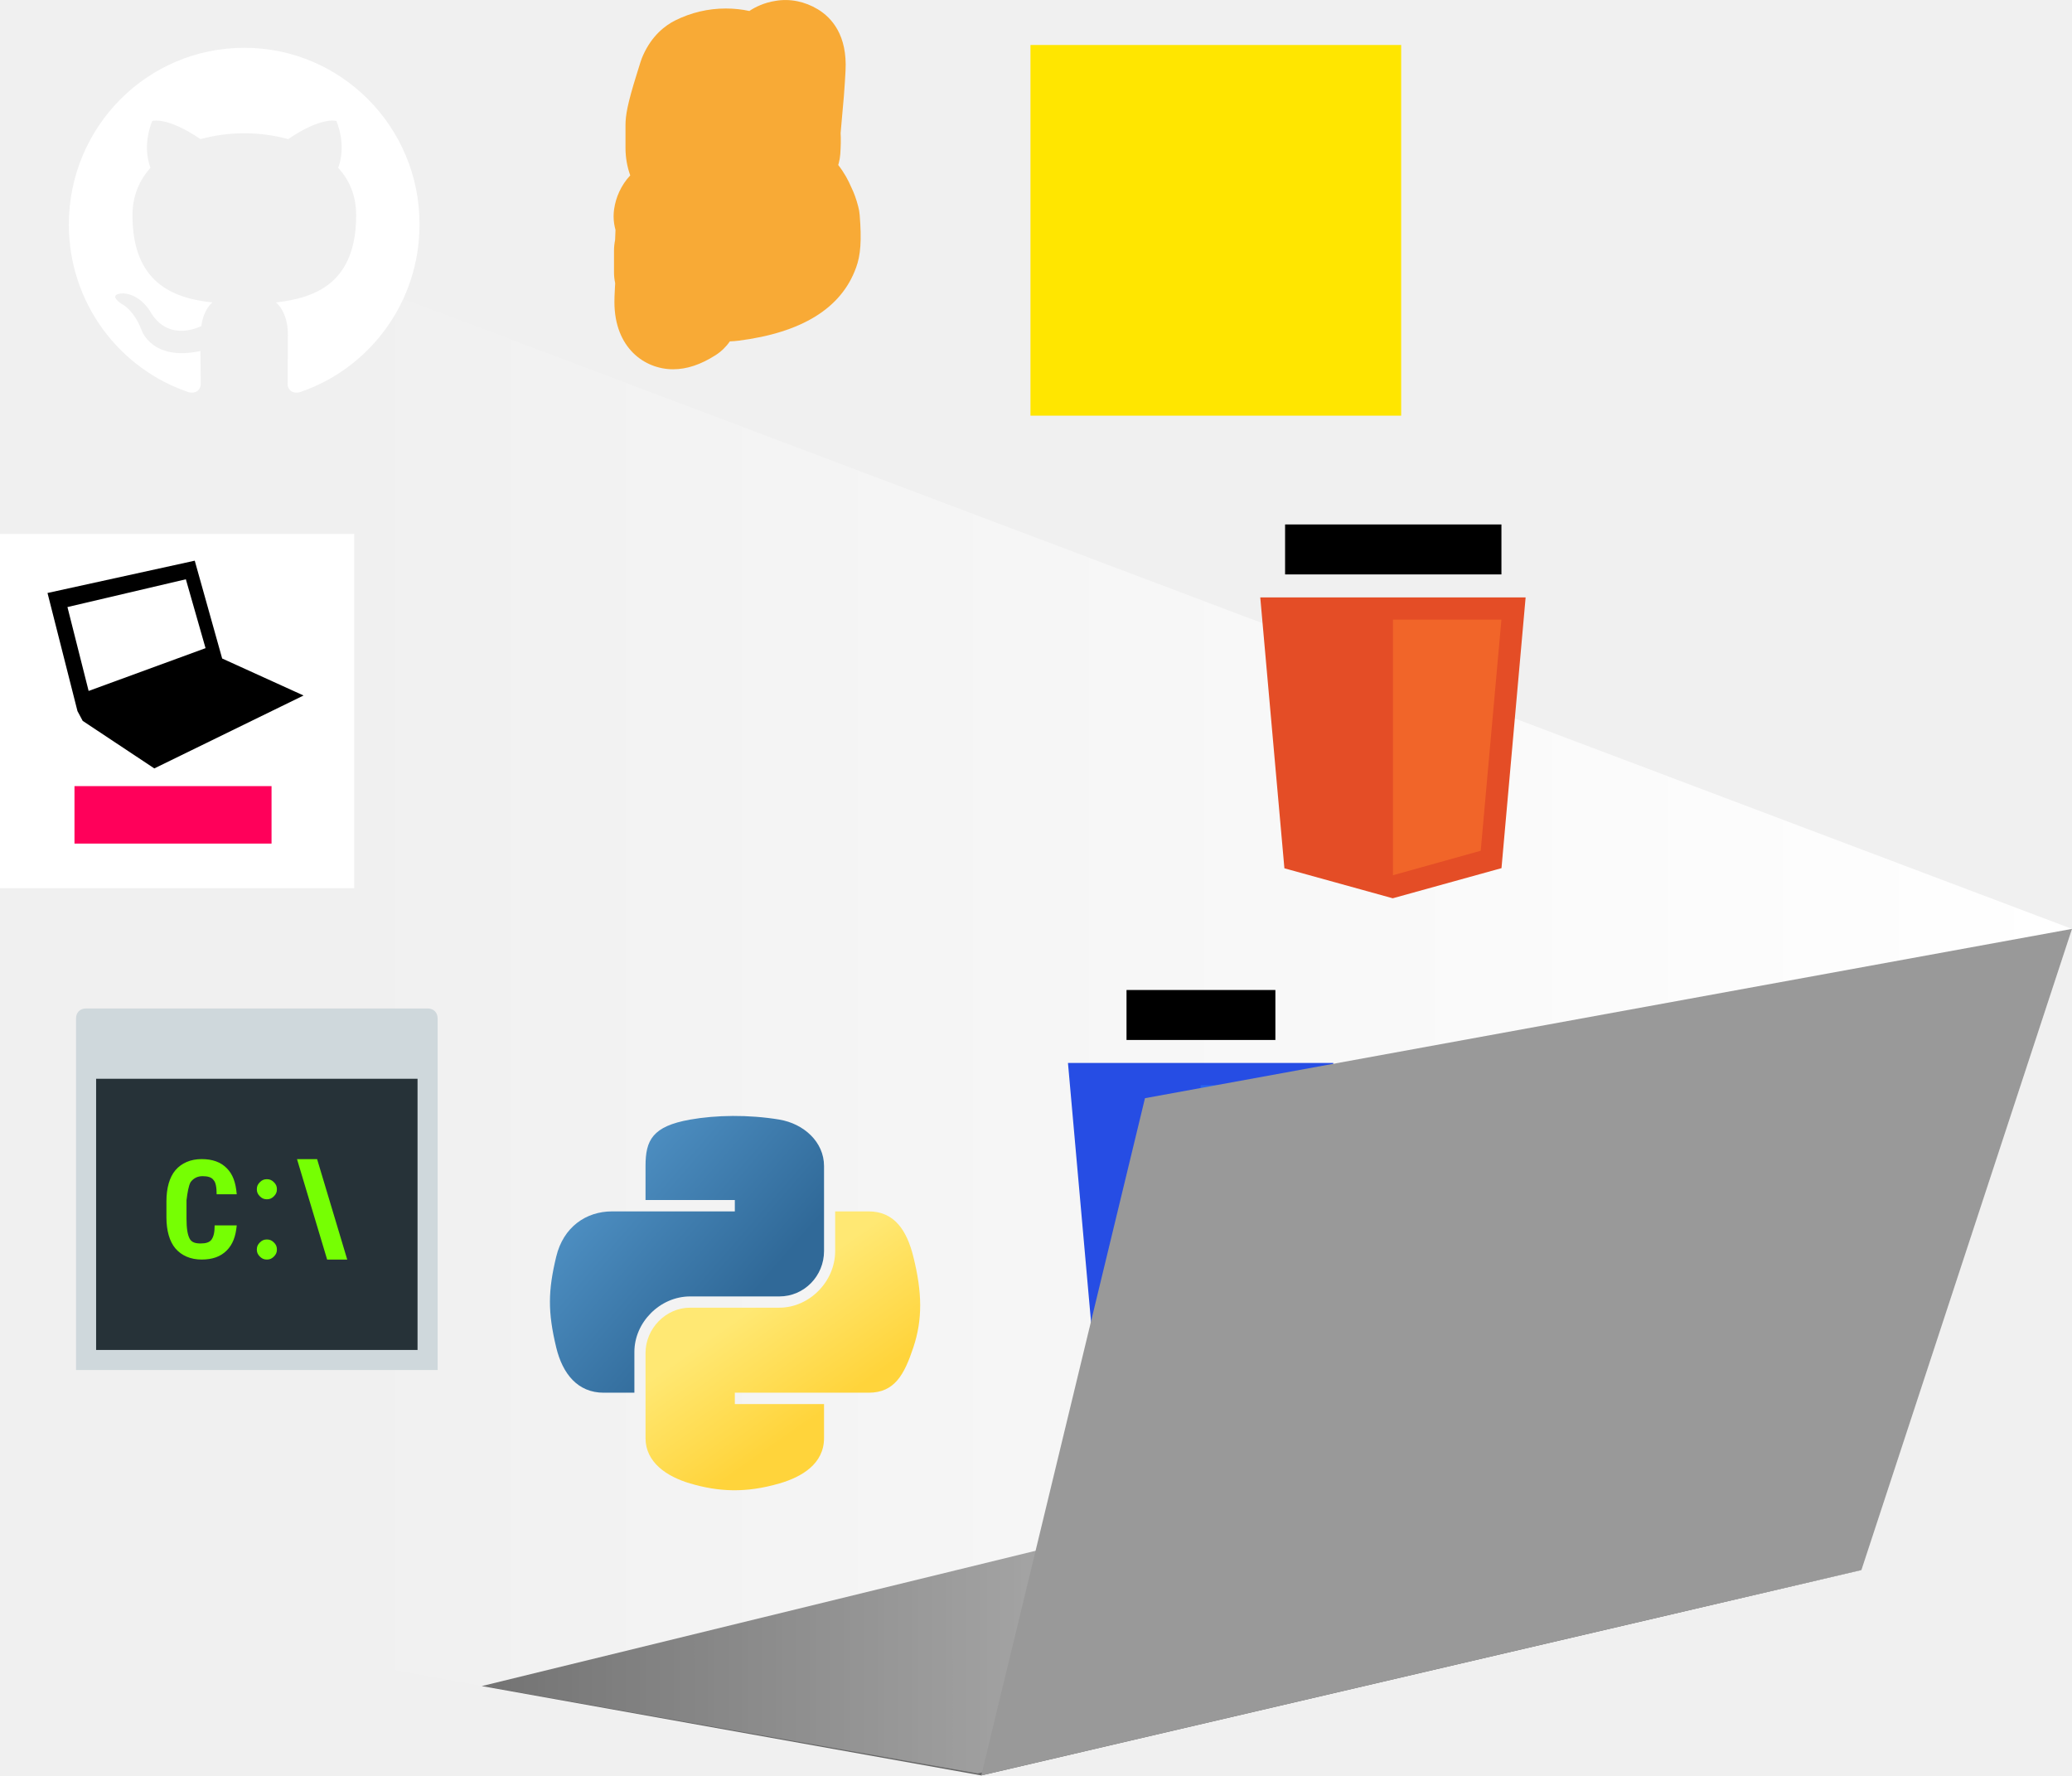
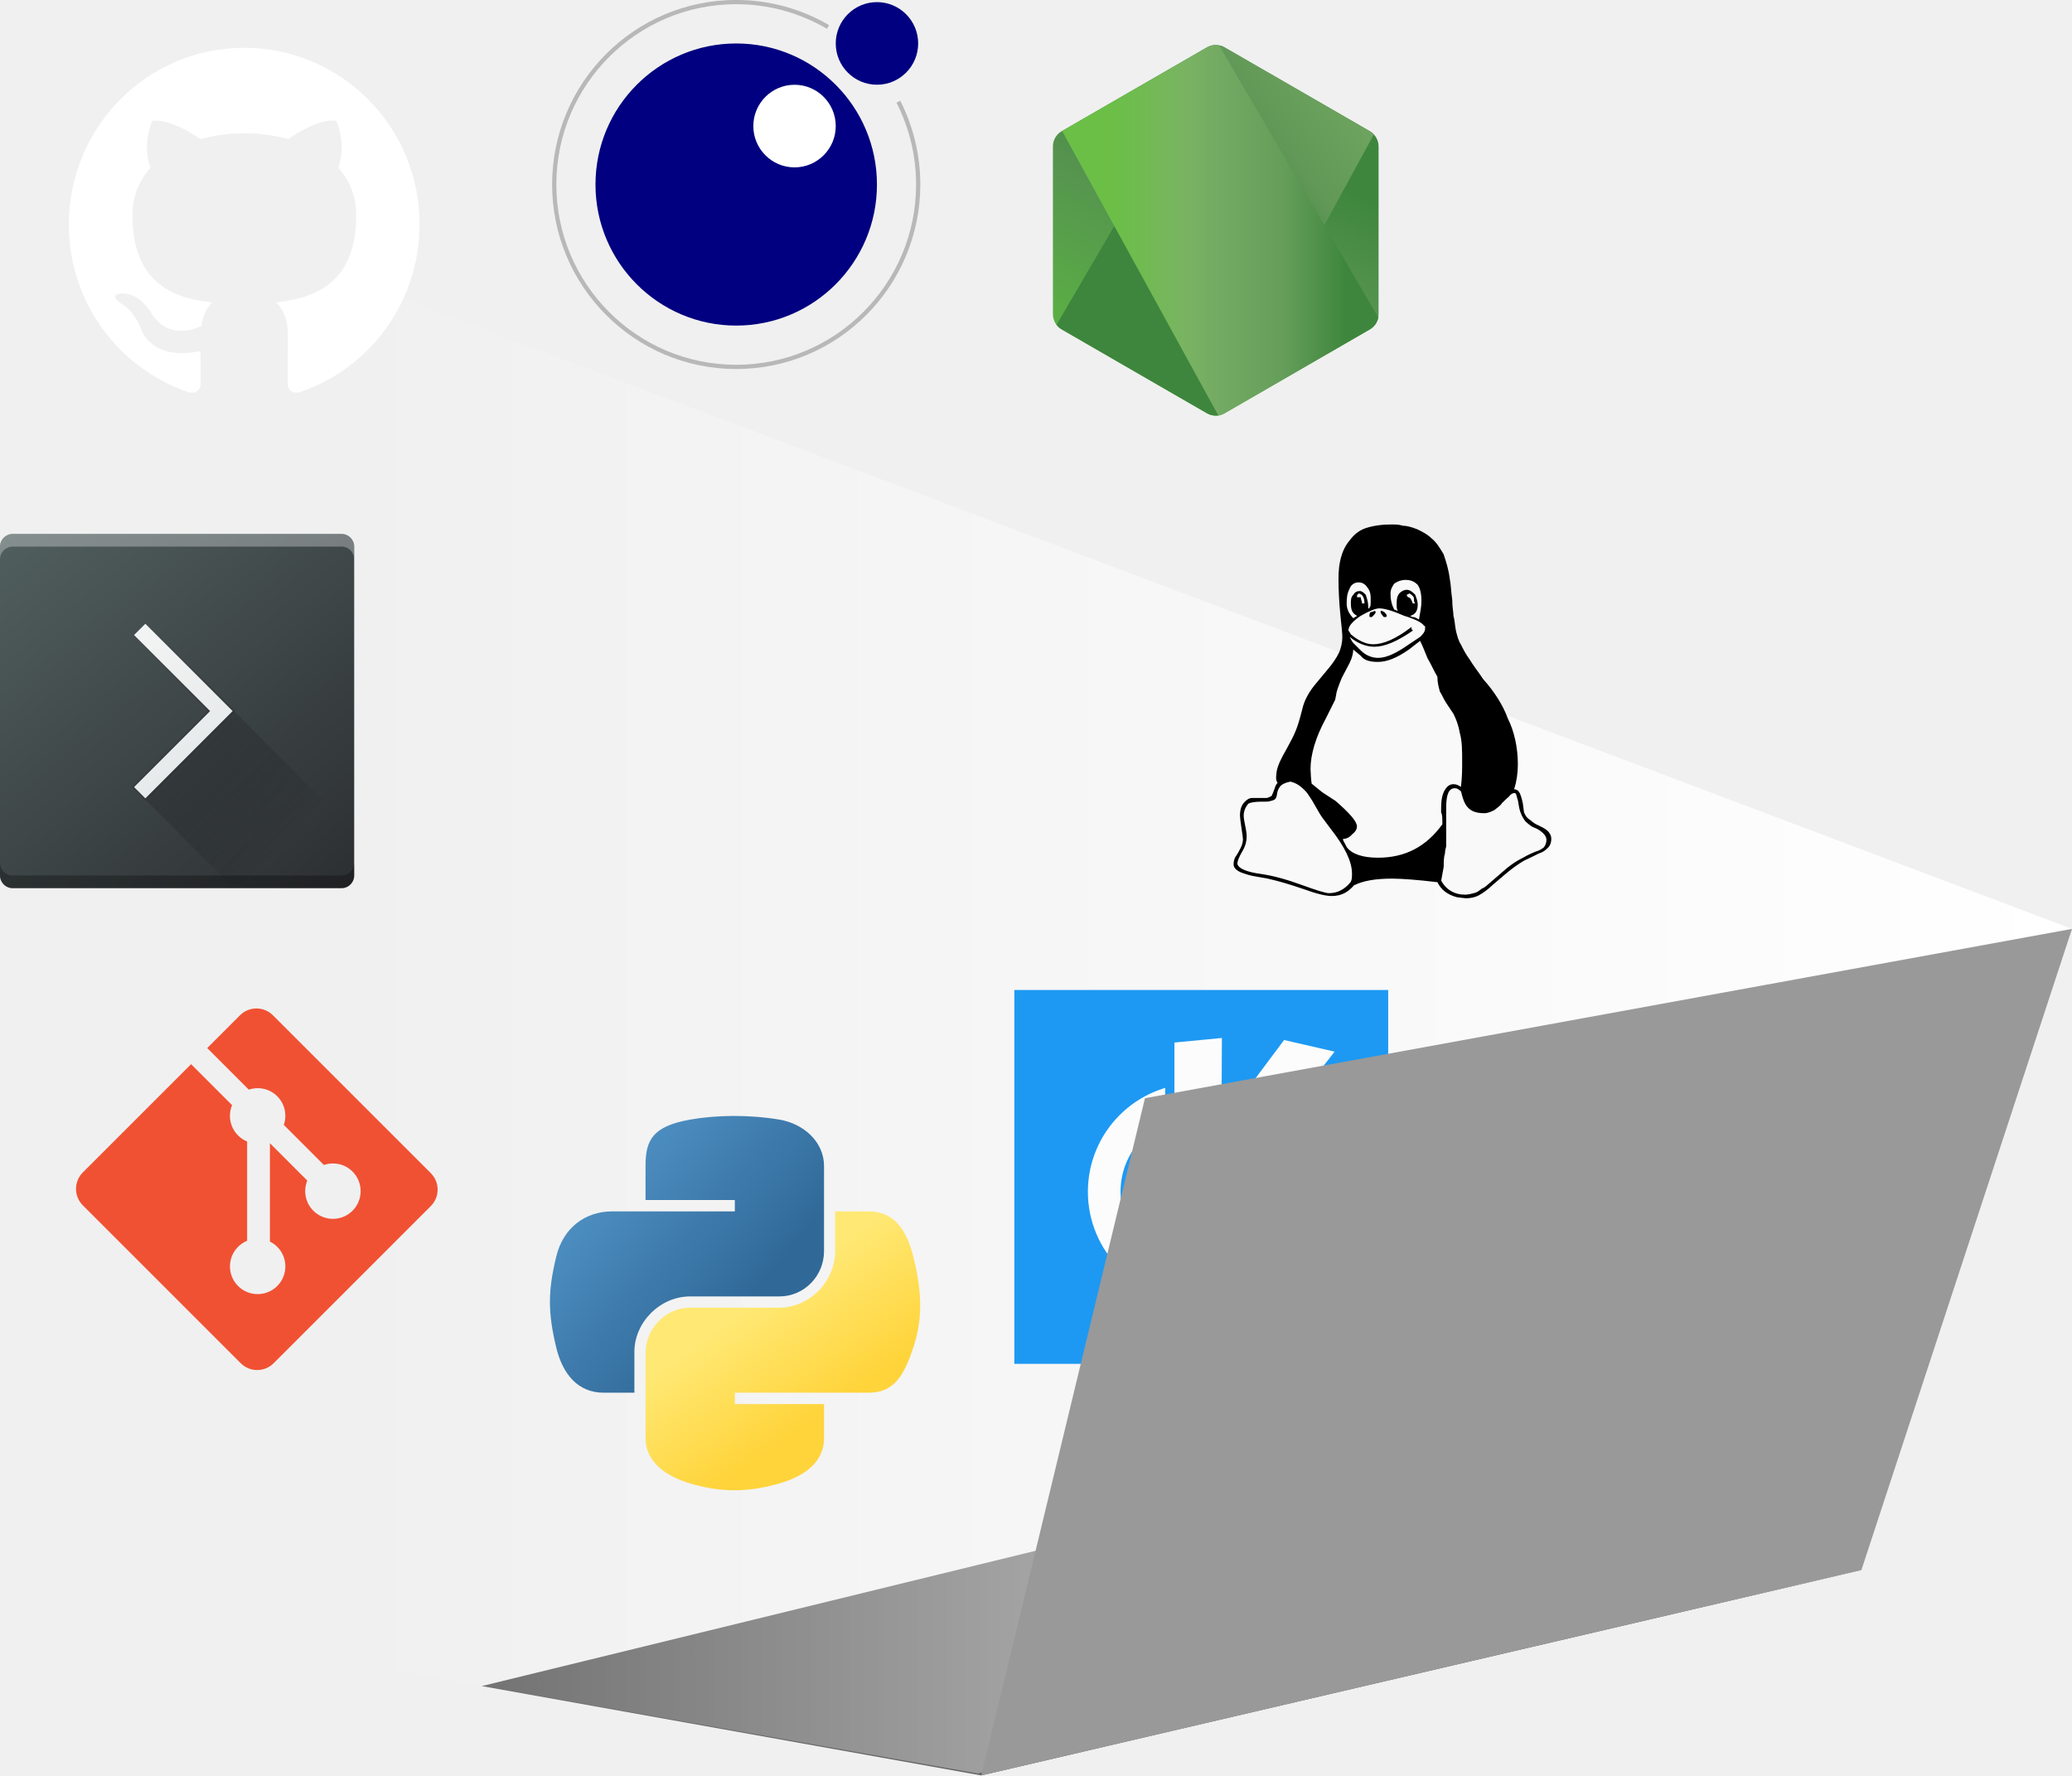
- <svg xmlns="http://www.w3.org/2000/svg" version="1.1" width="265.472" height="227.489" viewBox="0,0,265.472,227.489">
-   <defs>
+ <svg xmlns="http://www.w3.org/2000/svg" xmlns:xlink="http://www.w3.org/1999/xlink" version="1.1" width="265.472" height="227.489" viewBox="0,0,265.472,227.489" id="svg85">
+   <defs id="defs17">
    <linearGradient x1="150.43" y1="225.348" x2="372.736" y2="225.348" gradientUnits="userSpaceOnUse" id="color-1">
-       <stop offset="0" stop-color="#ffffff" stop-opacity="0" />
-       <stop offset="1" stop-color="#ffffff" />
+       <stop offset="0" stop-color="#ffffff" stop-opacity="0" id="stop2" />
+       <stop offset="1" stop-color="#ffffff" id="stop4" />
    </linearGradient>
    <linearGradient x1="177.724" y1="209.245" x2="203.894" y2="231.978" gradientUnits="userSpaceOnUse" id="color-2">
-       <stop offset="0" stop-color="#5a9fd4" />
-       <stop offset="1" stop-color="#306998" />
+       <stop offset="0" stop-color="#5a9fd4" id="stop7" />
+       <stop offset="1" stop-color="#306998" id="stop9" />
    </linearGradient>
    <linearGradient x1="207.566" y1="250.872" x2="198.221" y2="237.523" gradientUnits="userSpaceOnUse" id="color-3">
-       <stop offset="0" stop-color="#ffd43b" />
-       <stop offset="1" stop-color="#ffe873" />
+       <stop offset="0" stop-color="#ffd43b" id="stop12" />
+       <stop offset="1" stop-color="#ffe873" id="stop14" />
+     </linearGradient>
+     <linearGradient id="a" y1="547.634" y2="499.679" x2="388.865" gradientUnits="userSpaceOnUse" gradientTransform="matrix(0.6999997,0,0,0.6999997,-269.9989,669.7024)" x1="428.816">
+       <stop stop-color="#2a2c2f" id="stop7-3" />
+       <stop offset="1" stop-color="#536161" id="stop9-6" />
+     </linearGradient>
+     <linearGradient gradientTransform="matrix(0.6999997,0,0,0.6999997,-0.8000067,1019.562)" id="b" y1="43.723" y2="7.308" x2="9.344" gradientUnits="userSpaceOnUse" x1="31.82">
+       <stop stop-color="#536161" id="stop12-7" style="stop-color:#dce1e1;stop-opacity:1" />
+       <stop offset="1" stop-color="#f4f5f5" id="stop14-5" style="stop-color:#fbfbfb;stop-opacity:1" />
+     </linearGradient>
+     <linearGradient id="linearGradient4175">
+       <stop style="stop-color:#33383a;stop-opacity:1;" offset="0" id="stop4177" />
+       <stop style="stop-color:#485052;stop-opacity:1" offset="1" id="stop4179" />
+     </linearGradient>
+     <linearGradient id="c" y1="527.014" x1="406.501" y2="539.825" x2="419.974" gradientUnits="userSpaceOnUse" gradientTransform="matrix(0.6999997,0,0,0.6999997,-269.9989,669.7024)">
+       <stop stop-color="#292c2f" id="stop17" />
+       <stop offset="1" stop-opacity="0" id="stop19" />
+     </linearGradient>
+     <linearGradient xlink:href="#a" id="linearGradient10167" gradientUnits="userSpaceOnUse" gradientTransform="matrix(0.6999997,0,0,0.6999997,-269.9989,669.7024)" x1="428.816" y1="547.634" x2="388.865" y2="499.679" />
+     <linearGradient xlink:href="#b" id="linearGradient10169" gradientUnits="userSpaceOnUse" gradientTransform="matrix(0.6999997,0,0,0.6999997,-0.8000067,1019.562)" x1="31.82" y1="43.723" x2="9.344" y2="7.308" />
+     <linearGradient xlink:href="#linearGradient4175" id="linearGradient10171" gradientUnits="userSpaceOnUse" gradientTransform="matrix(0.6999997,0,0,0.6999997,-0.8000067,1019.562)" x1="28.407" y1="26.08" x2="17.319" y2="15.302" />
+     <linearGradient xlink:href="#c" id="linearGradient10173" gradientUnits="userSpaceOnUse" gradientTransform="matrix(0.6999997,0,0,0.6999997,-269.9989,669.7024)" x1="406.501" y1="527.014" x2="419.974" y2="539.825" />
+     <clipPath id="a-1">
+       <path d="m 239.03,226.605 -42.13,24.317 c -1.578,0.91 -2.546,2.59 -2.546,4.406 v 48.668 c 0,1.817 0.968,3.496 2.546,4.406 l 42.133,24.336 c 1.575,0.907 3.517,0.907 5.09,0 l 42.126,-24.336 c 1.57,-0.91 2.54,-2.59 2.54,-4.406 v -48.668 c 0,-1.816 -0.97,-3.496 -2.55,-4.406 l -42.12,-24.317 c -0.79,-0.453 -1.67,-0.68 -2.55,-0.68 -0.88,0 -1.76,0.227 -2.55,0.68" id="path19280" />
+     </clipPath>
+     <linearGradient id="b-8" x1="-0.348" x2="1.251" gradientTransform="matrix(-38.06491,77.65213,-77.65213,-38.06491,258.7233,244.6294)" gradientUnits="userSpaceOnUse">
+       <stop offset=".3" stop-color="#3E863D" id="stop19283" />
+       <stop offset=".5" stop-color="#55934F" id="stop19285" />
+       <stop offset=".8" stop-color="#5AAD45" id="stop19287" />
+     </linearGradient>
+     <clipPath id="c-7">
+       <path d="m 195.398,307.086 c 0.403,0.523 0.907,0.976 1.5,1.316 l 36.14,20.875 6.02,3.46 c 0.9,0.52 1.926,0.74 2.934,0.665 0.336,-0.027 0.672,-0.09 1,-0.183 l 44.434,-81.36 c -0.34,-0.37 -0.738,-0.68 -1.184,-0.94 l -27.586,-15.93 -14.582,-8.39 c -0.414,-0.24 -0.863,-0.41 -1.32,-0.53 z m 0,0" id="path19290" />
+     </clipPath>
+     <linearGradient id="d" x1="-0.456" x2="0.582" gradientTransform="matrix(106.8057,-78.91673,78.91673,106.8057,235.1882,285.3948)" gradientUnits="userSpaceOnUse">
+       <stop offset=".57" stop-color="#3E863D" id="stop19293" />
+       <stop offset=".72" stop-color="#619857" id="stop19295" />
+       <stop offset="1" stop-color="#76AC64" id="stop19297" />
+     </linearGradient>
+     <clipPath id="e">
+       <path d="m 241.066,225.953 c -0.707,0.07 -1.398,0.29 -2.035,0.652 l -42.01,24.247 45.3,82.51 c 0.63,-0.09 1.25,-0.3 1.81,-0.624 l 42.13,-24.336 c 1.3,-0.754 2.19,-2.03 2.46,-3.476 l -46.18,-78.89 c -0.34,-0.067 -0.68,-0.102 -1.03,-0.102 -0.14,0 -0.28,0.007 -0.42,0.02" id="path19300" />
+     </clipPath>
+     <linearGradient id="f" x1="0.043" x2="0.984" gradientTransform="matrix(97.417,0,0,97.417,192.862,279.652)" gradientUnits="userSpaceOnUse">
+       <stop offset=".16" stop-color="#6BBF47" id="stop19303" />
+       <stop offset=".38" stop-color="#79B461" id="stop19305" />
+       <stop offset=".47" stop-color="#75AC64" id="stop19307" />
+       <stop offset=".7" stop-color="#659E5A" id="stop19309" />
+       <stop offset=".9" stop-color="#3E863D" id="stop19311" />
    </linearGradient>
  </defs>
-   <g transform="translate(-107.2642,-66.25528)">
-     <g data-paper-data="{&quot;isPaintingLayer&quot;:true}" stroke="none" stroke-linecap="butt" stroke-linejoin="miter" stroke-miterlimit="10" stroke-dasharray="" stroke-dashoffset="0" style="mix-blend-mode: normal">
-       <g>
-         <path d="M232.989,293.745l-63.996,-11.45l135.648,-33.144l41.116,18.276z" fill="#666666" fill-rule="nonzero" stroke-width="0" />
-         <path d="M111.26,272.051l12.536,-180.784l248.939,94.008l-26.979,82.153l-113.216,26.065z" fill="url(#color-1)" fill-rule="nonzero" stroke-width="0" />
-         <g>
-           <path d="M239.292,119.514v-47.494h47.494v47.494z" fill="#ffe600" fill-rule="nonzero" stroke-width="0" />
-           <g fill-rule="nonzero">
-             <path d="M271.914,139.857v-6.403h27.719v6.403z" fill="#000000" stroke-width="0" />
-             <path d="M271.826,177.512l-3.092,-34.711h33.999l-3.092,34.692l-13.935,3.861" fill="#e44d26" stroke-width="1" />
-             <path d="M285.733,178.402v-32.752h13.898l-2.652,29.613" fill="#f16529" stroke-width="1" />
+   <g transform="translate(-107.2642,-66.25528)" id="g83">
+     <g data-paper-data="{&quot;isPaintingLayer&quot;:true}" stroke="none" stroke-linecap="butt" stroke-linejoin="miter" stroke-miterlimit="10" stroke-dasharray="" stroke-dashoffset="0" style="mix-blend-mode: normal" id="g81">
+       <g id="g79">
+         <path d="M232.989,293.745l-63.996,-11.45l135.648,-33.144l41.116,18.276z" fill="#666666" fill-rule="nonzero" stroke-width="0" id="path19" />
+         <path d="M111.26,272.051l12.536,-180.784l248.939,94.008l-26.979,82.153l-113.216,26.065z" fill="url(#color-1)" fill-rule="nonzero" stroke-width="0" id="path21" />
+         <g fill-rule="nonzero" stroke-width="1" id="g45">
+           <path d="m 207.121,209.712 c 3.105,0.518 5.721,2.847 5.721,5.948 v 10.895 c 0,3.195 -2.54,5.814 -5.721,5.814 h -11.429 c -3.88,0 -7.148,3.331 -7.148,7.108 v 5.228 h -3.934 c -3.325,0 -5.268,-2.414 -6.081,-5.801 -1.097,-4.551 -1.051,-7.27 0,-11.629 0.911,-3.802 3.823,-5.801 7.148,-5.801 h 4.294 11.442 v -1.454 h -11.442 v -4.361 c 0,-3.302 0.879,-5.092 5.721,-5.948 1.644,-0.291 3.512,-0.458 5.468,-0.467 1.956,-0.009 3.995,0.14 5.961,0.467 z" fill="url(#color-2)" id="path41" style="fill:url(#color-2)" />
+           <path d="m 218.563,221.474 c 3.33,0 4.899,2.491 5.721,5.801 1.144,4.598 1.195,8.044 0,11.629 -1.156,3.481 -2.396,5.801 -5.721,5.801 h -5.721 -11.429 v 1.454 h 11.429 v 4.361 c 0,3.302 -2.84,4.98 -5.721,5.814 -4.334,1.257 -7.807,1.065 -11.429,0 -3.025,-0.89 -5.721,-2.713 -5.721,-5.814 v -10.895 c 0,-3.135 2.59,-5.814 5.721,-5.814 h 11.429 c 3.808,0 7.148,-3.315 7.148,-7.255 v -5.081 z" fill="url(#color-3)" id="path43" style="fill:url(#color-3)" />
+         </g>
+         <path fill="#f05133" d="M 162.462,216.573 142.232,196.345 c -1.164,-1.165 -3.053,-1.165 -4.219,0 l -4.2,4.201 5.328,5.328 c 1.239,-0.418 2.658,-0.138 3.645,0.849 0.992,0.993 1.27,2.425 0.842,3.668 l 5.135,5.136 c 1.242,-0.428 2.676,-0.152 3.668,0.842 1.387,1.387 1.387,3.633 0,5.02 -1.387,1.387 -3.634,1.387 -5.022,0 -1.043,-1.044 -1.301,-2.576 -0.773,-3.861 l -4.789,-4.789 -4e-4,12.603 c 0.338,0.167 0.657,0.391 0.939,0.671 1.387,1.386 1.387,3.633 0,5.022 -1.387,1.386 -3.635,1.386 -5.02,0 -1.387,-1.389 -1.387,-3.635 0,-5.022 0.343,-0.342 0.739,-0.601 1.162,-0.775 v -12.72 c -0.423,-0.173 -0.819,-0.43 -1.163,-0.775 -1.05,-1.05 -1.303,-2.591 -0.765,-3.881 l -5.252,-5.253 -13.87,13.87 c -1.165,1.166 -1.165,3.055 0,4.22 l 20.228,20.228 c 1.165,1.165 3.053,1.165 4.22,0 l 20.135,-20.132 c 1.165,-1.166 1.165,-3.056 0,-4.221" id="path480" style="stroke-width:0.407" />
+         <path d="m 161.013,95.03 c 0,10.012 -6.44,18.487 -15.373,21.488 -1.116,0.225 -1.526,-0.488 -1.526,-1.088 0,-0.75 0.037,-3.187 0.037,-6.225 0,-2.138 -0.707,-3.487 -1.526,-4.2 5.026,-0.563 10.274,-2.475 10.274,-11.175 0,-2.475 -0.856,-4.5 -2.308,-6.075 0.223,-0.562 1.006,-2.888 -0.223,-6 0,0 -1.898,-0.6 -6.179,2.325 -1.787,-0.487 -3.722,-0.75 -5.621,-0.75 -1.898,0.002 -3.788,0.254 -5.621,0.75 -4.28,-2.925 -6.179,-2.325 -6.179,-2.325 -1.229,3.112 -0.447,5.438 -0.224,6 -1.415,1.575 -2.308,3.6 -2.308,6.075 0,8.7 5.248,10.65 10.237,11.175 -0.633,0.562 -1.229,1.575 -1.415,3.037 -1.303,0.6 -4.541,1.575 -6.551,-1.875 0,0 -1.191,-2.175 -3.462,-2.325 0,0 -2.196,0 -0.149,1.388 0,0 1.489,0.675 2.494,3.3 0,0 1.302,4.05 7.557,2.7 0,1.875 0.037,3.675 0.037,4.2 0,0.6 -0.409,1.313 -1.526,1.087 -8.934,-3 -15.373,-11.475 -15.373,-21.487 0,-12.526 10.051,-22.65 22.483,-22.65 12.395,0 22.483,10.125 22.446,22.65 z" fill="#ffffff" fill-rule="evenodd" stroke-width="1" id="path73" />
+         <g id="g9263-3" transform="matrix(1.620722,0,0,1.620963,104.0227,-1522.541)">
+           <rect style="fill:url(#linearGradient10167)" id="rect23-6" height="28" rx="1" y="1022.362" x="2" width="28" ry="1" />
+           <path style="fill:url(#linearGradient10169);stroke:url(#linearGradient10171);stroke-width:0.14;stroke-miterlimit:4;stroke-dasharray:none;stroke-opacity:1" id="path27-0" d="m 13.49,1029.362 -0.99,0.99 6.01,6.01 -6.01,6.01 0.99,0.99 7,-7 -0.99,-0.99 z" />
+           <path d="m 13.494,1043.362 6.71,6.71 h 9.8 v -4.2 l -9.51,-9.51 z" id="path31-6" style="opacity:0.4;fill:url(#linearGradient10173);fill-rule:evenodd" />
+           <path style="color:#000000;clip-rule:nonzero;display:inline;overflow:visible;visibility:visible;opacity:0.3;isolation:auto;mix-blend-mode:normal;color-interpolation:sRGB;color-interpolation-filters:linearRGB;solid-color:#000000;solid-opacity:1;fill:#ffffff;fill-opacity:1;fill-rule:nonzero;stroke-width:1;stroke-linecap:butt;stroke-linejoin:miter;stroke-miterlimit:4;stroke-dasharray:none;stroke-dashoffset:0;stroke-opacity:1;color-rendering:auto;image-rendering:auto;shape-rendering:auto;text-rendering:auto;enable-background:accumulate" d="M 3,2 C 2.446,2 2,2.446 2,3 V 4 C 2,3.446 2.446,3 3,3 h 26 c 0.554,0 1,0.446 1,1 V 3 C 30,2.446 29.554,2 29,2 Z" transform="translate(0,1020.362)" id="rect7042-2" />
+           <path id="path7077-6" d="m 3,1050.362 c -0.554,0 -1,-0.446 -1,-1 v -1 c 0,0.554 0.446,1 1,1 h 26 c 0.554,0 1,-0.446 1,-1 v 1 c 0,0.554 -0.446,1 -1,1 z" style="color:#000000;clip-rule:nonzero;display:inline;overflow:visible;visibility:visible;opacity:0.3;isolation:auto;mix-blend-mode:normal;color-interpolation:sRGB;color-interpolation-filters:linearRGB;solid-color:#000000;solid-opacity:1;fill:#000000;fill-opacity:1;fill-rule:nonzero;stroke-width:1;stroke-linecap:butt;stroke-linejoin:miter;stroke-miterlimit:4;stroke-dasharray:none;stroke-dashoffset:0;stroke-opacity:1;color-rendering:auto;image-rendering:auto;shape-rendering:auto;text-rendering:auto;enable-background:accumulate" />
+         </g>
+         <g id="g17344" transform="matrix(0.04981127,0,0,0.0499303,178.0056,66.25181)">
+           <path fill="#000080" d="m 835.5,473.6 c 0,-199.8 -162.2,-362 -362,-362 -199.8,0 -362,162.2 -362,362 0,199.8 162.2,362 362,362 199.8,0 362,-162.2 362,-362" id="path14973" />
+           <path fill="#ffffff" d="m 729.5,323.6 c 0,-58.5 -47.5,-106 -106,-106 -58.5,0 -106,47.5 -106,106 0,58.5 47.5,106 106,106 58.5,0 106,-47.5 106,-106" id="path14975" />
+           <path fill="#000080" d="m 941.5,111.5 c 0,-58.5 -47.5,-106 -106,-106 -58.5,0 -106,47.5 -106,106 0,58.5 47.5,106 106,106 58.5,0 106,-47.4 106,-106" id="path14977" />
+           <path fill="none" stroke="#808080" stroke-width="10.861" stroke-miterlimit="10" stroke-dasharray="40.847" d="m 890.6,261 c 33.5,65.8 51,138.6 51,212.5 0,258.4 -209.7,468.1 -468.1,468.1 C 215.1,941.6 5.4,731.9 5.4,473.5 5.4,215.1 215.1,5.4 473.5,5.4 c 83.1,0 164.6,22.1 236.2,63.9" id="path14987" style="opacity:0.5;stroke-width:10.861;stroke-dasharray:none;stroke-dashoffset:0" />
+         </g>
+         <g id="g20915" transform="matrix(0.4418324,0,0,0.4418324,187.0498,56.53021)">
+           <g clip-path="url(#a-1)" transform="translate(-69.60628,-190.8663)" id="g19326">
+             <path fill="url(#b)" d="m 331.363,246.793 -118.715,-58.19 -60.87,124.174 118.712,58.193 z m 0,0" id="path19324" style="fill:url(#b-8)" />
          </g>
-           <g fill-rule="nonzero">
-             <path d="M251.598,199.509v-6.403h19.073v6.403z" fill="#000000" stroke-width="0" />
-             <path d="M247.187,237.164l-3.092,-34.711h33.999l-3.092,34.692l-13.935,3.861" fill="#264de4" stroke-width="1" />
-             <path d="M261.094,238.054v-32.752h13.898l-2.652,29.613" fill="#2965f1" stroke-width="1" />
+           <g clip-path="url(#c-7)" transform="translate(-69.60628,-190.8663)" id="g19330">
+             <path fill="url(#d)" d="m 144.07,264.004 83.825,113.453 110.86,-81.906 -83.83,-113.45 z m 0,0" id="path19328" style="fill:url(#d)" />
          </g>
-           <g fill-rule="nonzero" stroke-width="1">
-             <path d="M207.121,209.712c3.105,0.518 5.721,2.847 5.721,5.948v10.895c0,3.195 -2.54,5.814 -5.721,5.814h-11.429c-3.88,0 -7.148,3.331 -7.148,7.108v5.228h-3.934c-3.325,0 -5.268,-2.414 -6.081,-5.801c-1.097,-4.551 -1.051,-7.27 0,-11.629c0.911,-3.802 3.823,-5.801 7.148,-5.801h4.294h11.442v-1.454h-11.442v-4.361c0,-3.302 0.879,-5.092 5.721,-5.948c1.644,-0.291 3.512,-0.458 5.468,-0.467c1.956,-0.009 3.995,0.14 5.961,0.467z" fill="url(#color-2)" />
-             <path d="M218.563,221.474c3.33,0 4.899,2.491 5.721,5.801c1.144,4.598 1.195,8.044 0,11.629c-1.156,3.481 -2.396,5.801 -5.721,5.801h-5.721h-11.429v1.454h11.429v4.361c0,3.302 -2.84,4.98 -5.721,5.814c-4.334,1.257 -7.807,1.065 -11.429,0c-3.025,-0.89 -5.721,-2.713 -5.721,-5.814v-10.895c0,-3.135 2.59,-5.814 5.721,-5.814h11.429c3.808,0 7.148,-3.315 7.148,-7.255v-5.081z" fill="url(#color-3)" />
+           <g clip-path="url(#e)" transform="translate(-69.60628,-190.8663)" id="g19334">
+             <path fill="url(#f)" d="m 197.02,225.934 v 107.43 h 91.683 v -107.43 z m 0,0" id="path19332" style="fill:url(#f)" />
          </g>
-           <g fill-rule="nonzero" stroke-width="1">
-             <path d="M163.335,196.758v45.043h-46.33v-45.043c0,-0.772 0.515,-1.287 1.287,-1.287h43.756c0.772,0 1.287,0.515 1.287,1.287z" fill="#cfd8dc" />
-             <path d="M119.579,239.228v-34.748h41.182v34.748z" fill="#263238" />
-             <g fill="#76ff03">
-               <path d="M137.596,223.269c-0.129,1.416 -0.515,2.445 -1.287,3.217c-0.772,0.772 -1.802,1.158 -3.217,1.158c-1.416,0 -2.574,-0.515 -3.346,-1.416c-0.772,-0.901 -1.158,-2.317 -1.158,-3.99v-2.059c0,-1.673 0.386,-3.089 1.158,-3.99c0.772,-0.901 1.93,-1.416 3.346,-1.416c1.416,0 2.445,0.386 3.217,1.158c0.772,0.772 1.158,1.802 1.287,3.346h-2.574c0,-0.901 -0.129,-1.544 -0.386,-1.802c-0.257,-0.386 -0.772,-0.515 -1.416,-0.515c-0.643,0 -1.158,0.257 -1.544,0.772c-0.257,0.515 -0.386,1.287 -0.515,2.317v2.317c0,1.287 0.129,2.059 0.386,2.574c0.257,0.515 0.772,0.643 1.416,0.643c0.643,0 1.158,-0.129 1.416,-0.515c0.257,-0.386 0.386,-0.901 0.386,-1.802z" />
-               <path d="M140.17,218.636c0,-0.386 0.129,-0.643 0.386,-0.901c0.257,-0.257 0.515,-0.386 0.901,-0.386c0.386,0 0.643,0.129 0.901,0.386c0.257,0.257 0.386,0.515 0.386,0.901c0,0.386 -0.129,0.643 -0.386,0.901c-0.257,0.257 -0.515,0.386 -0.901,0.386c-0.386,0 -0.643,-0.129 -0.901,-0.386c-0.257,-0.257 -0.386,-0.515 -0.386,-0.901z" />
-               <path d="M140.17,226.358c0,-0.386 0.129,-0.643 0.386,-0.901c0.257,-0.257 0.515,-0.386 0.901,-0.386c0.386,0 0.643,0.129 0.901,0.386c0.257,0.257 0.386,0.515 0.386,0.901c0,0.386 -0.129,0.643 -0.386,0.901c-0.257,0.257 -0.515,0.386 -0.901,0.386c-0.386,0 -0.643,-0.129 -0.901,-0.386c-0.257,-0.257 -0.386,-0.515 -0.386,-0.901z" />
-               <path d="M145.318,214.776h2.574l3.861,12.87h-2.574z" />
-             </g>
-           </g>
-           <g fill-rule="nonzero" stroke-width="0">
-             <path d="M107.264,180.057v-45.387h45.387v45.387z" fill="#ffffff" />
-             <path d="M116.807,174.346v-7.364h25.248v7.364z" fill="#ff005a" />
-             <path d="M117.183,157.339l-3.832,-15.104l18.865,-4.138l3.513,12.534l10.428,4.74l-19.121,9.343l-9.176,-6.091l-0.68,-1.272l1.274,-2.502l15.146,-5.544l-2.523,-8.826l-15.171,3.56l3.206,12.699z" fill="#000000" />
-           </g>
-           <path d="M216.935,100.573c-1.865,5.168 -6.935,8.309 -15.065,9.337c-0.37,0.046 -0.733,0.075 -1.097,0.087c-0.473,0.693 -1.091,1.293 -1.819,1.761c-1.905,1.218 -3.69,1.813 -5.451,1.813c-3.62,0 -7.518,-2.702 -7.518,-8.638c0,-0.404 0.017,-0.93 0.058,-1.657c0.017,-0.312 0.035,-0.554 0.04,-0.733c-0.098,-0.45 -0.15,-0.907 -0.15,-1.368v-2.795c0,-0.456 0.046,-0.912 0.139,-1.368c0.006,-0.387 0.023,-0.82 0.052,-1.293c-0.139,-0.508 -0.243,-1.097 -0.243,-1.755c0,-0.3 0.023,-0.601 0.064,-0.895c0.219,-1.547 0.907,-3.101 2.067,-4.342c-0.398,-1.114 -0.606,-2.292 -0.606,-3.499v-2.945c0,-1.195 0.237,-2.685 1.397,-6.392c0.485,-1.594 0.641,-2.09 0.855,-2.552c1.138,-2.552 2.852,-3.828 4.1,-4.458c2.038,-1.016 4.227,-1.536 6.502,-1.536c1.051,0 2.056,0.11 3.014,0.318c0.427,-0.289 0.883,-0.531 1.368,-0.733c0.618,-0.266 1.276,-0.45 2.004,-0.566c1.819,-0.312 3.742,0.075 5.416,1.091c1.761,1.074 3.782,3.303 3.534,7.888c-0.04,0.808 -0.11,1.888 -0.214,3.297c-0.006,0.035 -0.006,0.069 -0.012,0.104c-0.092,1.022 -0.225,2.546 -0.404,4.562c0.046,0.78 0.029,1.651 -0.04,2.679c-0.029,0.393 -0.092,0.785 -0.196,1.166c-0.023,0.087 -0.046,0.167 -0.069,0.243c0.78,0.999 1.311,1.998 1.675,2.864c0.341,0.687 0.629,1.478 0.883,2.442c0.098,0.364 0.162,0.733 0.191,1.109c0.26,3.239 0.127,5.151 -0.473,6.767z" fill="#f8aa36" fill-rule="nonzero" stroke-width="1" />
-           <path d="M161.013,95.03c0,10.012 -6.44,18.487 -15.373,21.488c-1.116,0.225 -1.526,-0.488 -1.526,-1.088c0,-0.75 0.037,-3.187 0.037,-6.225c0,-2.138 -0.707,-3.487 -1.526,-4.2c5.026,-0.563 10.274,-2.475 10.274,-11.175c0,-2.475 -0.856,-4.5 -2.308,-6.075c0.223,-0.562 1.006,-2.888 -0.223,-6c0,0 -1.898,-0.6 -6.179,2.325c-1.787,-0.487 -3.722,-0.75 -5.621,-0.75c-1.898,0.002 -3.788,0.254 -5.621,0.75c-4.28,-2.925 -6.179,-2.325 -6.179,-2.325c-1.229,3.112 -0.447,5.438 -0.224,6c-1.415,1.575 -2.308,3.6 -2.308,6.075c0,8.7 5.248,10.65 10.237,11.175c-0.633,0.562 -1.229,1.575 -1.415,3.037c-1.303,0.6 -4.541,1.575 -6.551,-1.875c0,0 -1.191,-2.175 -3.462,-2.325c0,0 -2.196,0 -0.149,1.388c0,0 1.489,0.675 2.494,3.3c0,0 1.302,4.05 7.557,2.7c0,1.875 0.037,3.675 0.037,4.2c0,0.6 -0.409,1.313 -1.526,1.087c-8.934,-3 -15.373,-11.475 -15.373,-21.487c0,-12.526 10.051,-22.65 22.483,-22.65c12.395,0 22.483,10.125 22.446,22.65z" fill="#ffffff" fill-rule="evenodd" stroke-width="1" />
        </g>
-         <path d="M232.989,293.745l20.973,-86.776l118.774,-21.694l-26.979,82.153z" fill="#999999" fill-rule="nonzero" stroke-width="0" />
+         <g id="g25960" transform="matrix(0.1585934,0,0,0.1585934,264.5377,132.5854)">
+           <path d="m 132.564,291.629 c -13,0 -23,1.76 -30,5.25 v -0.3 c -5,6 -10.6,9.1 -18.4,9.1 -4.9,0 -12.6,-1.9 -23,-5.7 -10.5,-3.6 -19.8,-6.36 -27.9,-8.18 -0.8,-0.23 -2.6,-0.57 -5.5,-1.03 -2.8,-0.45 -5.4,-0.91 -7.7,-1.37 -2.1,-0.45 -4.5,-1.13 -7.1,-2.05 -2.5,-0.79 -4.5,-1.82 -6,-3.07 -1.38,-1.26 -2.06,-2.68 -2.06,-4.27 0,-1.6 0.34,-3.31 1.02,-5.13 0.64,-1.1 1.34,-2.2 2.04,-3.2 0.7,-1.1 1.3,-2.1 1.7,-3.1 0.6,-0.9 1,-1.8 1.4,-2.8 0.4,-0.9 0.8,-1.8 1,-2.9 0.2,-1 0.4,-2 0.4,-3 0,-1 -0.4,-4 -1.2,-9.3 -0.8,-5.2 -1.2,-8.5 -1.2,-9.9 0,-4.4 1,-7.9 3.2,-10.4 2.2,-2.5 4.3,-3.8 6.5,-3.8 h 11.5 c 0.9,0 2.3,-0.5 4.4,-1.7 0.7,-1.6 1.3,-2.9 1.7,-4.1 0.5,-1.2 0.7,-2.1 0.9,-2.5 0.2,-0.6 0.4,-1.2 0.6,-1.7 0.4,-0.7 0.9,-1.5 1.6,-2.3 -0.8,-1 -1.2,-2.3 -1.2,-3.9 0,-1.1 0,-2.1 0.2,-2.7 0,-3.6 1.7,-8.7 5.3,-15.4 l 3.5,-6.3 c 2.9,-5.4 5.1,-9.4 6.7,-13.4 1.7,-4 3.5,-10 5.5,-18 1.6,-7 5.4,-14 11.4,-21 l 7.5,-9 c 5.2,-6 8.6,-11 10.5,-15 1.9,-4 2.9,-9 2.9,-13 0,-2 -0.5,-8 -1.6,-18 -1,-10 -1.5,-20 -1.5,-29 0,-7 0.6,-12 1.9,-17 1.3,-5 3.6,-10 7,-14 3,-4 7,-8 13,-10 6,-2 13,-3 21,-3 3,0 6,0 9,1 3,0 7,1 12,3 4,2 8,4 11,7 4,3 7,8 10,13 2,6 4,12 5,20 1,5 1,10 2,17 0,6 1,10 1,13 1,3 1,7 2,12 1,4 2,8 4,11 2,4 4,8 7,12 3,5 7,10 11,16 9,10 16,21 20,32 5,10 8,23 8,36.9 0,6.9 -1,13.6 -3,20.1 2,0 3,0.8 4,2.2 1,1.4 2,4.4 3,9.1 l 1,7.4 c 1,2.2 2,4.3 5,6.1 2,1.8 4,3.3 7,4.5 2,1 5,2.4 7,4.2 2,2 3,4.1 3,6.3 0,3.4 -1,5.9 -3,7.7 -2,2 -4,3.4 -7,4.3 -2,1 -6,3 -12,5.82 -5,2.96 -10,6.55 -15,10.8 l -10,8.51 c -4,3.9 -8,6.7 -11,8.4 -3,1.8 -7,2.7 -11,2.7 l -7,-0.8 c -8,-2.1 -13,-6.1 -16,-12.2 -16,-1.94 -29,-2.9 -37,-2.9" id="path22897" style="fill:#f9f9f9" />
+           <path d="m 128.664,79.279 c 0,1 -1,1 -1,1 h -1 c -1,0 -1,-1 -2,-2 0,0 -1,-1 -1,-2 0,-1 0,-1 1,-1 l 2,1 c 1,1 2,2 2,3 m -18,-10 c 0,-5 -2,-8 -5,-8 0,0 0,1 -1,1 v 2 h 3 c 0,2 1,3 1,5 h 2 m 35,-5 c 2,0 3,2 4,5 h 2 c -1,-1 -1,-2 -1,-3 0,-1 0,-2 -1,-3 -1,-1 -2,-2 -3,-2 0,0 -1,1 -2,1 0,1 1,1 1,2 m -30,16 c -1,0 -1,0 -1,-1 0,-1 0,-2 1,-3 2,0 3,-1 3,-1 1,0 1,1 1,1 0,1 -1,2 -3,4 h -1 m -11,-1 c -4,-2 -5,-5 -5,-10 0,-3 0,-5 2,-7 1,-2 3,-3 5,-3 2,0 3,1 5,3 1,3 2,6 2,9 v 2 h 1 v -1 c 1,0 1,-2 1,-6 0,-3 0,-6 -2,-9 -2,-3 -4,-5 -8,-5 -3,0 -6,2 -7,5 -2,4 -2.4,7 -2.4,12 0,4 1.4,8 5.4,12 1,-1 2,-1 3,-2 m 33,-4 c -1,-1 -1,-3 -1,-5 0,-4 0,-6 2,-9 2,-2 4,-3 6,-3 3,0 5,2 7,4 1,3 2,5 2,8 0,5 -2,8 -6,9 0,0 1,1 2,1 2,0 3,1 5,2 1,-6 2,-10 2,-15 0,-6 -1,-10 -3,-13 -3,-3 -6,-4 -10,-4 -3,0 -6,1 -9,3 -2,3 -3,5 -3,8 0,5 1,9 3,13 1,0 2,1 3,1 m 12,16 c -13,9 -23,13 -31,13 -7,0 -14,-3 -20,-8 1,2 2,4 3,5 l 6,6 c 4,4 9,6 14,6 7,0 15,-4 25,-11 l 9,-6 c 2,-2 4,-4 4,-7 0,-1 0,-2 -1,-2 -1,-2 -6,-5 -16,-8 -9,-4 -16,-6 -20,-6 -3,0 -8,2 -15,6 -6,4 -10,8 -10,12 0,0 1,1 2,3 6,5 12,8 18,8 8,0 18,-4 31,-14 v 2 c 1,0 1,1 1,1 m 23,202 c 4,7.52 11,11.3 19,11.3 2,0 4,-0.3 6,-0.9 2,-0.4 4,-1.1 5,-1.9 1,-0.7 2,-1.4 3,-2.2 2,-0.7 2,-1.2 3,-1.7 l 17,-14.7 c 4,-3.19 8,-5.98 13,-8.4 4,-2.4 8,-4 10,-4.9 3,-0.8 5,-2 7,-3.6 1,-1.5 2,-3.4 2,-5.8 0,-2.9 -2,-5.1 -4,-6.7 -2,-1.6 -4,-2.7 -6,-3.4 -2,-0.7 -4,-2.3 -7,-5 -2,-2.6 -4,-6.2 -5,-10.9 l -1,-5.8 c -1,-2.7 -1,-4.7 -2,-5.8 0,-0.3 0,-0.4 -1,-0.4 -1,0 -3,0.9 -4,2.6 -2,1.7 -4,3.6 -6,5.6 -1,2 -4,3.8 -6,5.5 -3,1.7 -6,2.6 -8,2.6 -8,0 -12,-2.2 -15,-6.5 -2,-3.2 -3,-6.9 -4,-11.1 -2,-1.7 -3,-2.6 -5,-2.6 -5,0 -7,5.2 -7,15.7 v 31.1 c 0,0.9 -1,2.9 -1,6 -1,3.1 -1,6.62 -1,10.6 l -2,11.1 v 0.17 m -145,-5.29 c 9.3,1.36 20,4.27 32.1,8.71 12.1,4.4 19.5,6.7 22.2,6.7 7,0 12.8,-3.1 17.6,-9.09 1,-1.94 1,-4.22 1,-6.84 0,-9.45 -5.7,-21.4 -17.1,-35.9 l -6.8,-9.1 c -1.4,-1.9 -3.1,-4.8 -5.3,-8.7 -2.1,-3.9 -4,-6.9 -5.5,-9 -1.3,-2.3 -3.4,-4.6 -6.1,-6.9 -2.6,-2.3 -5.6,-3.8 -8.9,-4.6 -4.2,0.8 -7.1,2.2 -8.5,4.1 -1.4,1.9 -2.2,4 -2.4,6.2 -0.3,2.1 -0.9,3.5 -1.9,4.2 -1,0.6 -2.7,1.1 -5,1.6 -0.5,0 -1.4,0 -2.7,0.1 h -2.7 c -5.3,0 -8.9,0.6 -10.8,1.6 -2.5,2.9 -3.8,6.2 -3.8,9.7 0,1.6 0.4,4.3 1.2,8.1 0.8,3.7 1.2,6.7 1.2,8.8 0,4.1 -1.2,8.2 -3.7,12.3 -2.5,4.3 -3.8,7.5 -3.8,9.78 1,3.88 7.6,6.61 19.7,8.21 m 49,-66 10.6,6.9 c 11.3,9.8 17.3,16.6 17.3,20.6 0,2.1 -1,4.2 -4,6.5 -2,2.4 -4.7,3.6 -7,3.6 -0.2,0 -0.3,0.2 -0.3,0.7 0,0.1 1,2.1 3.1,6 4.2,5.7 13.2,8.5 25.2,8.5 22,0 39,-9 52,-27 0,-5 0,-8.1 -1,-9.4 v -3.7 c 0,-6.5 1,-11.4 3,-14.6 2,-3.2 4,-4.7 7,-4.7 2,0 4,0.7 6,2.2 1,-7.7 1,-14.4 1,-20.4 0,-9.1 0,-16.6 -2,-23.6 -1,-6 -3,-11 -5,-15 l -6,-9 c -2,-3 -3,-6 -5,-9 -1,-4 -2,-7 -2,-12 -3,-5 -5,-10 -8,-15 -2,-5 -4,-10 -6,-14 l -9,7 c -10,7 -18,10 -25,10 -6,0 -11,-1 -14,-5 l -6,-5 c 0,3 -1,7 -3,11 l -6.3,12 c -2.8,7 -4.3,11 -4.6,14 -0.4,2 -0.7,4 -0.9,4 l -7.5,15 c -8.1,15 -12.2,28.9 -12.2,40.4 0,2.3 0.496,9.563 0.896,11.963 M 132.564,291.629 c -13,0 -23,1.76 -30,5.25 v -0.3 c -5,6 -10.6,9.1 -18.4,9.1 -4.9,0 -12.6,-1.9 -23,-5.7 -10.5,-3.6 -19.8,-6.36 -27.9,-8.18 -0.8,-0.23 -2.6,-0.57 -5.5,-1.03 -2.8,-0.45 -5.4,-0.91 -7.7,-1.37 -2.1,-0.45 -4.5,-1.13 -7.1,-2.05 -2.5,-0.79 -4.5,-1.82 -6,-3.07 -1.38,-1.26 -2.06,-2.68 -2.06,-4.27 0,-1.6 0.34,-3.31 1.02,-5.13 0.64,-1.1 1.34,-2.2 2.04,-3.2 0.7,-1.1 1.3,-2.1 1.7,-3.1 0.6,-0.9 1,-1.8 1.4,-2.8 0.4,-0.9 0.8,-1.8 1,-2.9 0.2,-1 0.4,-2 0.4,-3 0,-1 -0.4,-4 -1.2,-9.3 -0.8,-5.2 -1.2,-8.5 -1.2,-9.9 0,-4.4 1,-7.9 3.2,-10.4 2.2,-2.5 4.3,-3.8 6.5,-3.8 h 11.5 c 0.9,0 2.3,-0.5 4.4,-1.7 0.7,-1.6 1.3,-2.9 1.7,-4.1 0.5,-1.2 0.7,-2.1 0.9,-2.5 0.2,-0.6 0.4,-1.2 0.6,-1.7 0.4,-0.7 0.9,-1.5 1.6,-2.3 -0.8,-1 -1.2,-2.3 -1.2,-3.9 0,-1.1 0,-2.1 0.2,-2.7 0,-3.6 1.7,-8.7 5.3,-15.4 l 3.5,-6.3 c 2.9,-5.4 5.1,-9.4 6.7,-13.4 1.7,-4 3.5,-10 5.5,-18 1.6,-7 5.4,-14 11.4,-21 l 7.5,-9 c 5.2,-6 8.6,-11 10.5,-15 1.9,-4 2.9,-9 2.9,-13 0,-2 -0.5,-8 -1.6,-18 -1,-10 -1.5,-20 -1.5,-29 0,-7 0.6,-12 1.9,-17 1.3,-5 3.6,-10 7,-14 3,-4 7,-8 13,-10 6,-2 13,-3 21,-3 3,0 6,0 9,1 3,0 7,1 12,3 4,2 8,4 11,7 4,3 7,8 10,13 2,6 4,12 5,20 1,5 1,10 2,17 0,6 1,10 1,13 1,3 1,7 2,12 1,4 2,8 4,11 2,4 4,8 7,12 3,5 7,10 11,16 9,10 16,21 20,32 5,10 8,23 8,36.9 0,6.9 -1,13.6 -3,20.1 2,0 3,0.8 4,2.2 1,1.4 2,4.4 3,9.1 l 1,7.4 c 1,2.2 2,4.3 5,6.1 2,1.8 4,3.3 7,4.5 2,1 5,2.4 7,4.2 2,2 3,4.1 3,6.3 0,3.4 -1,5.9 -3,7.7 -2,2 -4,3.4 -7,4.3 -2,1 -6,3 -12,5.82 -5,2.96 -10,6.55 -15,10.8 l -10,8.51 c -4,3.9 -8,6.7 -11,8.4 -3,1.8 -7,2.7 -11,2.7 l -7,-0.8 c -8,-2.1 -13,-6.1 -16,-12.2 -16,-1.94 -29,-2.9 -37,-2.9" id="path22897-9" style="fill:#000000" />
+         </g>
+         <g id="g34195" transform="matrix(1.414231,0,0,1.414231,237.2239,-179.0203)" style="opacity:1">
+           <path d="M 0,263.13 H 33.87 V 297 H 0 Z" fill="#1d99f3" id="path28282" />
+           <circle style="opacity:1;fill:none;fill-opacity:1;stroke:#fcfcfc;stroke-width:2.959;stroke-dasharray:none;stroke-opacity:1" id="path30641" cx="16.482" cy="281.407" r="8.339" />
+           <rect style="opacity:1;fill:#1d99f3;fill-opacity:1;stroke:none;stroke-width:0;stroke-dasharray:none;stroke-opacity:1" id="rect32492" width="0.828" height="3.481" x="13.672" y="271.736" />
+           <rect style="fill:#1d99f3;fill-opacity:1;stroke:none;stroke-width:0;stroke-dasharray:none;stroke-opacity:1" id="rect32492-23" width="9.757" height="9.04" x="17.862" y="271.778" />
+           <rect style="fill:#1d99f3;fill-opacity:1;stroke:none;stroke-width:0;stroke-dasharray:none;stroke-opacity:1" id="rect32492-2" width="0.828" height="3.481" x="140.827" y="-250.055" transform="rotate(145.7)" />
+           <rect style="fill:#1d99f3;fill-opacity:1;stroke:none;stroke-width:0;stroke-dasharray:none;stroke-opacity:1" id="rect32492-2-0" width="0.828" height="3.481" x="140.843" y="-251.882" transform="rotate(145.7)" />
+           <path d="m 18.806,267.477 -4.302,0.412 v 17.716 l 4.257,-0.641 v -7.553 l 5.722,8.378 4.486,-1.419 -5.859,-8.057 5.905,-7.599 -4.577,-1.052 -5.676,7.599 z" fill="#fcfcfc" stroke-width="0.265" id="path28284" />
+         </g>
+         <path d="M232.989,293.745l20.973,-86.776l118.774,-21.694l-26.979,82.153z" fill="#999999" fill-rule="nonzero" stroke-width="0" id="path77" style="mix-blend-mode:normal" />
      </g>
    </g>
  </g>
</svg>
